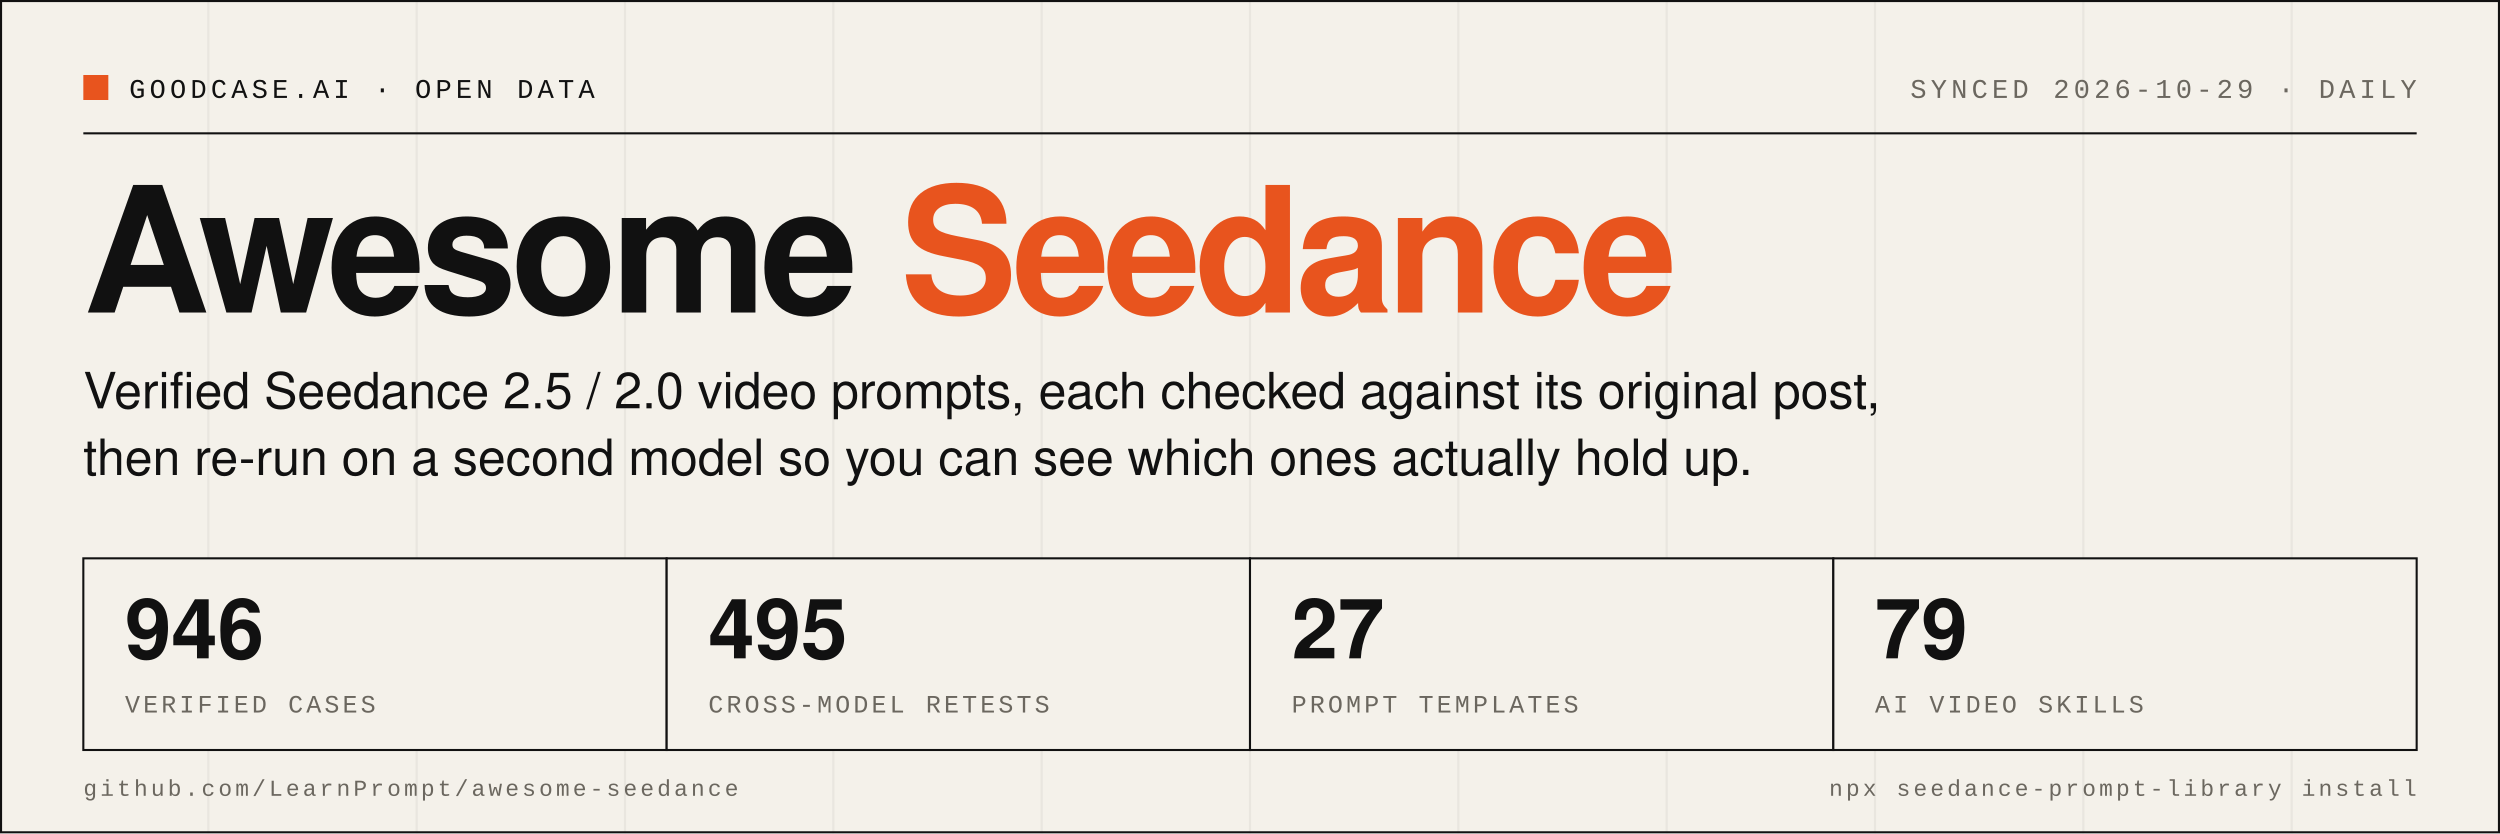
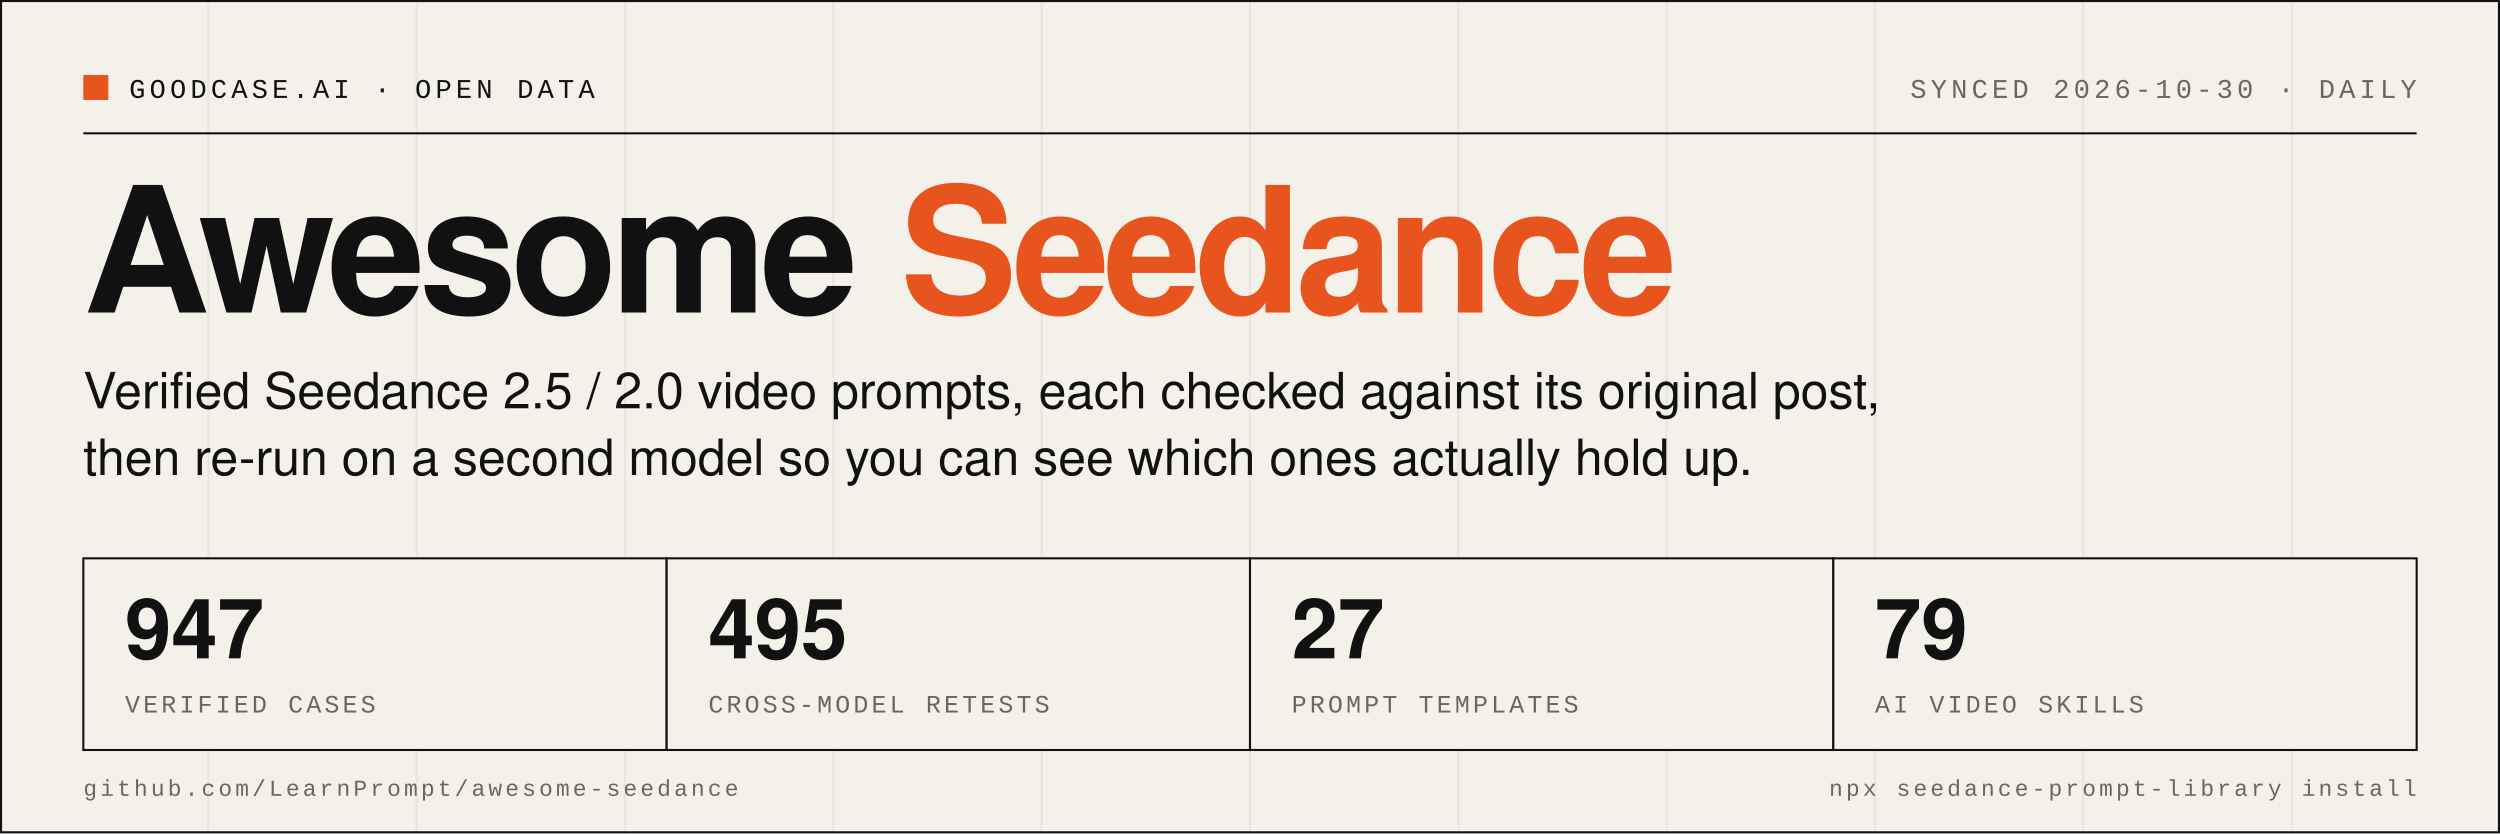
- <svg xmlns="http://www.w3.org/2000/svg" width="1200" height="400" viewBox="0 0 1200 400" role="img" aria-label="Awesome Seedance: 946 verified cases, 495 cross-model retests, 27 prompt templates, 79 AI video skills">
+ <svg xmlns="http://www.w3.org/2000/svg" width="1200" height="400" viewBox="0 0 1200 400" role="img" aria-label="Awesome Seedance: 947 verified cases, 495 cross-model retests, 27 prompt templates, 79 AI video skills">
  <rect width="1200" height="400" fill="#F4F1EA" />
  <line x1="0" y1="0" x2="0" y2="400" stroke="#111111" stroke-opacity="0.05" stroke-width="1" />
  <line x1="100" y1="0" x2="100" y2="400" stroke="#111111" stroke-opacity="0.05" stroke-width="1" />
  <line x1="200" y1="0" x2="200" y2="400" stroke="#111111" stroke-opacity="0.05" stroke-width="1" />
  <line x1="300" y1="0" x2="300" y2="400" stroke="#111111" stroke-opacity="0.05" stroke-width="1" />
  <line x1="400" y1="0" x2="400" y2="400" stroke="#111111" stroke-opacity="0.05" stroke-width="1" />
  <line x1="500" y1="0" x2="500" y2="400" stroke="#111111" stroke-opacity="0.05" stroke-width="1" />
  <line x1="600" y1="0" x2="600" y2="400" stroke="#111111" stroke-opacity="0.05" stroke-width="1" />
  <line x1="700" y1="0" x2="700" y2="400" stroke="#111111" stroke-opacity="0.05" stroke-width="1" />
  <line x1="800" y1="0" x2="800" y2="400" stroke="#111111" stroke-opacity="0.05" stroke-width="1" />
  <line x1="900" y1="0" x2="900" y2="400" stroke="#111111" stroke-opacity="0.05" stroke-width="1" />
  <line x1="1000" y1="0" x2="1000" y2="400" stroke="#111111" stroke-opacity="0.05" stroke-width="1" />
  <line x1="1100" y1="0" x2="1100" y2="400" stroke="#111111" stroke-opacity="0.05" stroke-width="1" />
  <rect x="0.5" y="0.5" width="1199" height="399" fill="none" stroke="#111111" stroke-width="1" />
  <rect x="40" y="36" width="12" height="12" fill="#E8541E" />
  <text x="62" y="47" font-family="SFMono-Regular, Menlo, Consolas, 'Liberation Mono', monospace" font-size="13" letter-spacing="2" fill="#111111">GOODCASE.AI · OPEN DATA</text>
-   <text x="1160" y="47" text-anchor="end" font-family="SFMono-Regular, Menlo, Consolas, 'Liberation Mono', monospace" font-size="13" letter-spacing="2" fill="#6B675F">SYNCED 2026-10-29 · DAILY</text>
+   <text x="1160" y="47" text-anchor="end" font-family="SFMono-Regular, Menlo, Consolas, 'Liberation Mono', monospace" font-size="13" letter-spacing="2" fill="#6B675F">SYNCED 2026-10-30 · DAILY</text>
  <line x1="40" y1="64" x2="1160" y2="64" stroke="#111111" stroke-width="1" />
  <text x="40" y="150" font-family="Helvetica Neue, Helvetica, Arial, 'PingFang SC', sans-serif" font-size="84" font-weight="800" letter-spacing="-3" fill="#111111">Awesome <tspan fill="#E8541E">Seedance</tspan>
  </text>
  <text x="40" y="196" font-family="Helvetica Neue, Helvetica, Arial, 'PingFang SC', sans-serif" font-size="24" fill="#111111">Verified Seedance 2.5 / 2.0 video prompts, each checked against its original post,</text>
  <text x="40" y="228" font-family="Helvetica Neue, Helvetica, Arial, 'PingFang SC', sans-serif" font-size="24" fill="#111111">then re-run on a second model so you can see which ones actually hold up.</text>
  <rect x="40" y="268" width="280" height="92" fill="#F4F1EA" stroke="#111111" stroke-width="1" />
-   <text x="60" y="316" font-family="Helvetica Neue, Helvetica, Arial, 'PingFang SC', sans-serif" font-size="40" font-weight="700" fill="#111111">946</text>
+   <text x="60" y="316" font-family="Helvetica Neue, Helvetica, Arial, 'PingFang SC', sans-serif" font-size="40" font-weight="700" fill="#111111">947</text>
  <text x="60" y="342" font-family="SFMono-Regular, Menlo, Consolas, 'Liberation Mono', monospace" font-size="12" letter-spacing="1.5" fill="#6B675F">VERIFIED CASES</text>
  <rect x="320" y="268" width="280" height="92" fill="#F4F1EA" stroke="#111111" stroke-width="1" />
  <text x="340" y="316" font-family="Helvetica Neue, Helvetica, Arial, 'PingFang SC', sans-serif" font-size="40" font-weight="700" fill="#111111">495</text>
  <text x="340" y="342" font-family="SFMono-Regular, Menlo, Consolas, 'Liberation Mono', monospace" font-size="12" letter-spacing="1.5" fill="#6B675F">CROSS-MODEL RETESTS</text>
  <rect x="600" y="268" width="280" height="92" fill="#F4F1EA" stroke="#111111" stroke-width="1" />
  <text x="620" y="316" font-family="Helvetica Neue, Helvetica, Arial, 'PingFang SC', sans-serif" font-size="40" font-weight="700" fill="#111111">27</text>
  <text x="620" y="342" font-family="SFMono-Regular, Menlo, Consolas, 'Liberation Mono', monospace" font-size="12" letter-spacing="1.5" fill="#6B675F">PROMPT TEMPLATES</text>
  <rect x="880" y="268" width="280" height="92" fill="#F4F1EA" stroke="#111111" stroke-width="1" />
  <text x="900" y="316" font-family="Helvetica Neue, Helvetica, Arial, 'PingFang SC', sans-serif" font-size="40" font-weight="700" fill="#111111">79</text>
  <text x="900" y="342" font-family="SFMono-Regular, Menlo, Consolas, 'Liberation Mono', monospace" font-size="12" letter-spacing="1.5" fill="#6B675F">AI VIDEO SKILLS</text>
  <text x="40" y="382" font-family="SFMono-Regular, Menlo, Consolas, 'Liberation Mono', monospace" font-size="11" letter-spacing="1.5" fill="#6B675F">github.com/LearnPrompt/awesome-seedance</text>
  <text x="1160" y="382" text-anchor="end" font-family="SFMono-Regular, Menlo, Consolas, 'Liberation Mono', monospace" font-size="11" letter-spacing="1.5" fill="#6B675F">npx seedance-prompt-library install</text>
</svg>
